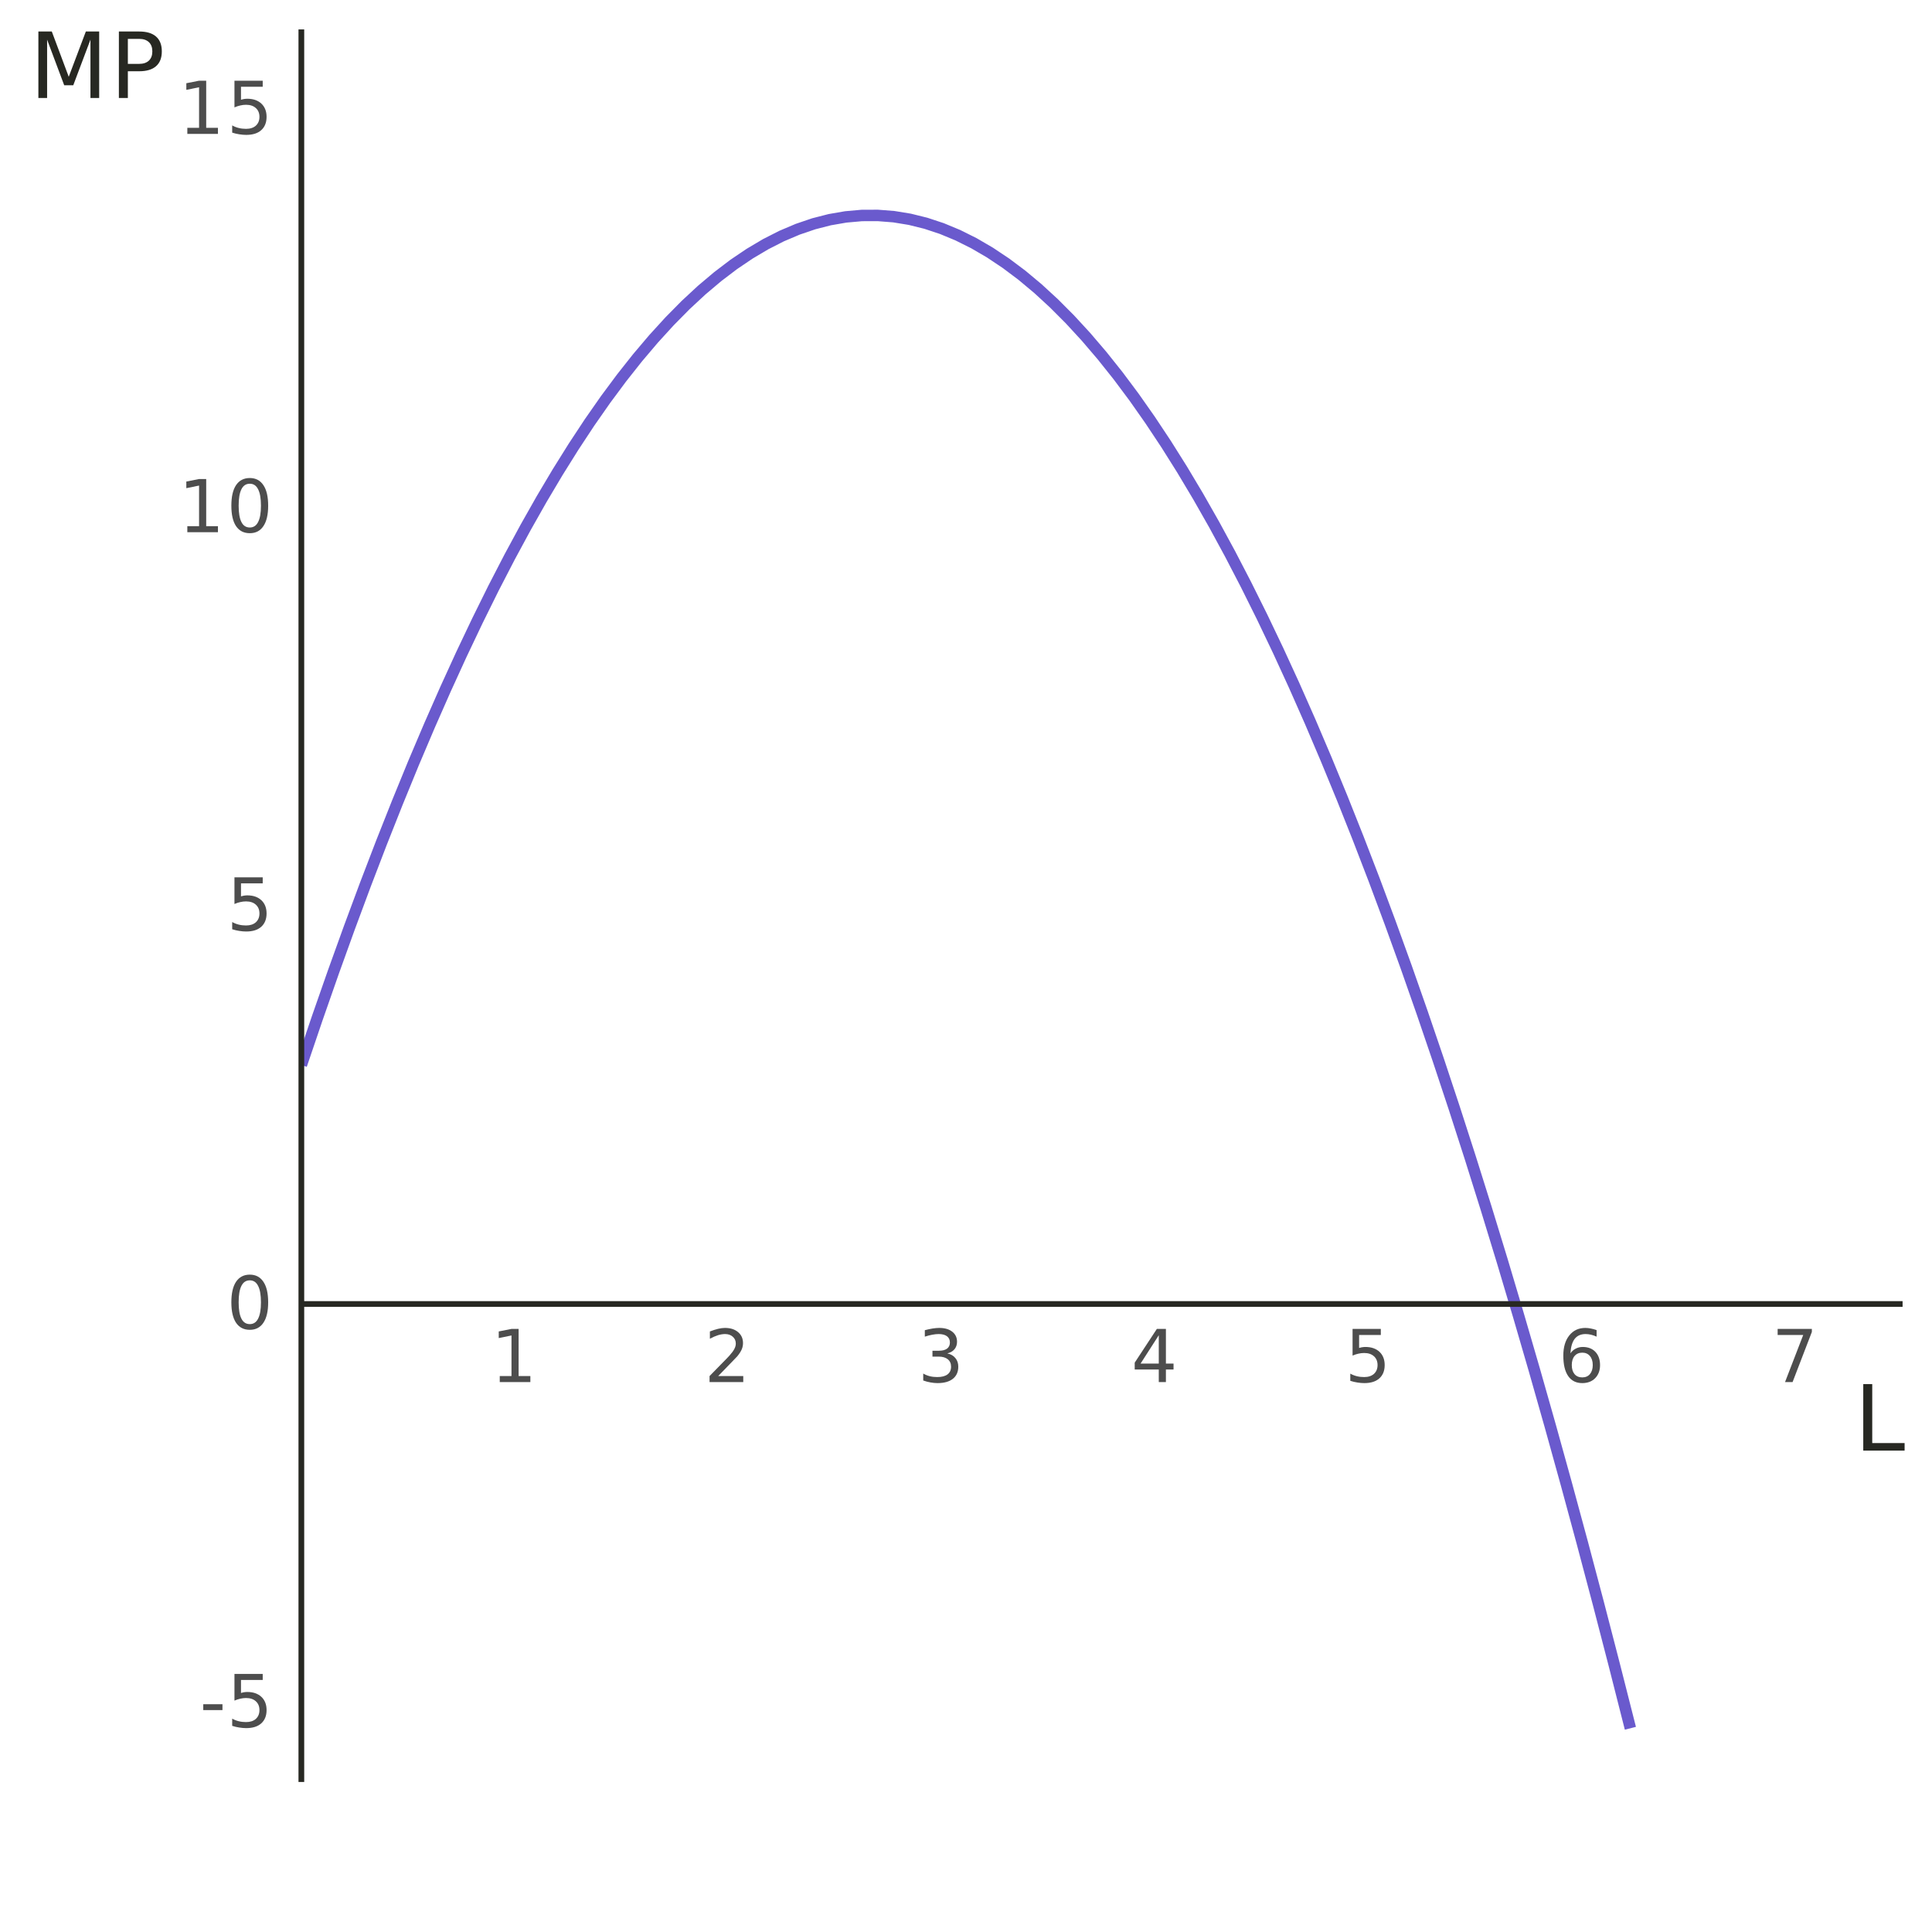
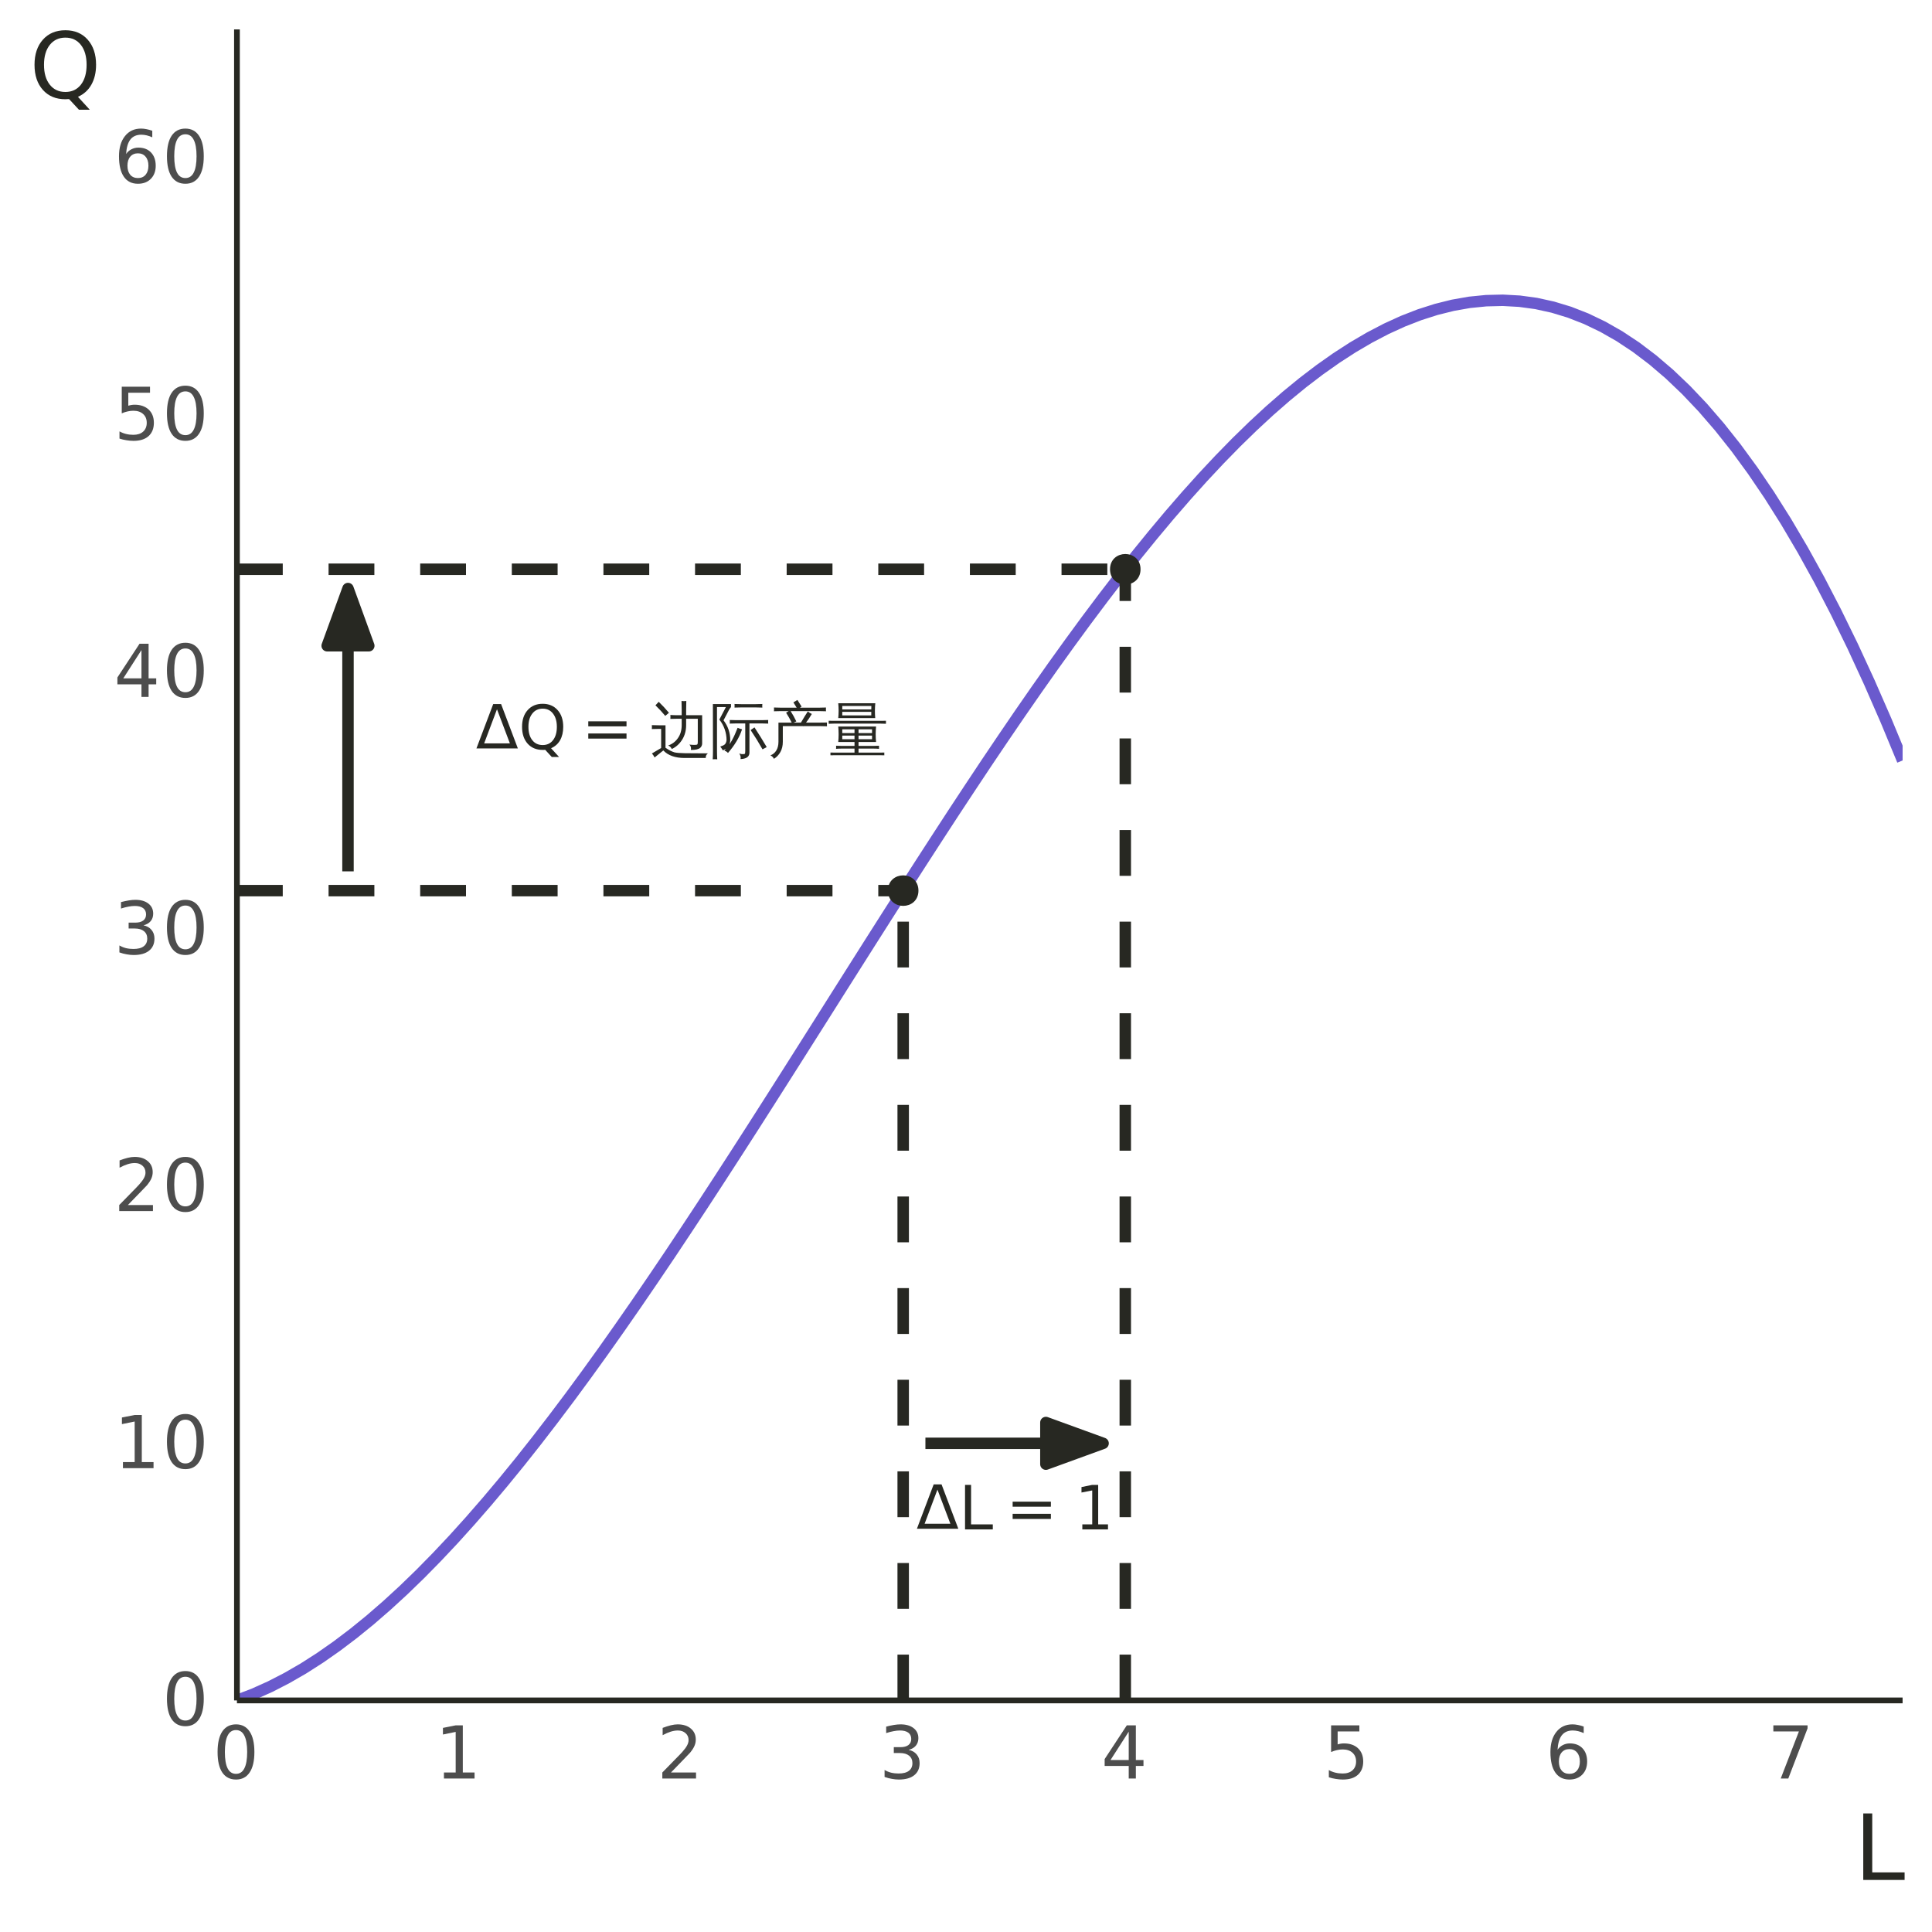
<svg xmlns="http://www.w3.org/2000/svg" xmlns:xlink="http://www.w3.org/1999/xlink" width="360" height="360" viewBox="0 0 360 360">
  <defs>
    <g>
      <g id="glyph-0-0">
+         <path d="M 1.422 0 L 1.422 -8.531 L 9.953 -8.531 L 9.953 0 Z M 2.141 -0.719 L 9.25 -0.719 L 9.25 -7.828 L 2.141 -7.828 Z M 2.141 -0.719 " />
+       </g>
+       <g id="glyph-0-1">
+         <path d="M 7.859 0 L 0.141 0 L 3.266 -8.266 L 4.734 -8.266 Z M 6.375 -0.938 L 3.969 -7.297 L 1.578 -0.938 Z M 6.375 -0.938 " />
+       </g>
+       <g id="glyph-1-0">
+         <path d="M 0.562 2.016 L 0.562 -8.016 L 6.25 -8.016 L 6.25 2.016 Z M 1.203 1.375 L 5.625 1.375 L 5.625 -7.375 L 1.203 -7.375 Z M 1.203 1.375 " />
+       </g>
+       <g id="glyph-1-1">
+         <path d="M 4.484 -7.531 C 3.672 -7.531 3.023 -7.223 2.547 -6.609 C 2.066 -6.004 1.828 -5.18 1.828 -4.141 C 1.828 -3.098 2.066 -2.27 2.547 -1.656 C 3.023 -1.051 3.672 -0.75 4.484 -0.75 C 5.297 -0.75 5.938 -1.051 6.406 -1.656 C 6.883 -2.27 7.125 -3.098 7.125 -4.141 C 7.125 -5.18 6.883 -6.004 6.406 -6.609 C 5.938 -7.223 5.297 -7.531 4.484 -7.531 Z M 6.047 -0.156 L 7.531 1.469 L 6.172 1.469 L 4.953 0.141 C 4.828 0.148 4.734 0.156 4.672 0.156 C 4.609 0.156 4.547 0.156 4.484 0.156 C 3.316 0.156 2.383 -0.227 1.688 -1 C 0.988 -1.781 0.641 -2.828 0.641 -4.141 C 0.641 -5.453 0.988 -6.492 1.688 -7.266 C 2.383 -8.047 3.316 -8.438 4.484 -8.438 C 5.641 -8.438 6.566 -8.047 7.266 -7.266 C 7.961 -6.492 8.312 -5.453 8.312 -4.141 C 8.312 -3.172 8.117 -2.344 7.734 -1.656 C 7.348 -0.977 6.785 -0.477 6.047 -0.156 Z M 6.047 -0.156 " />
+       </g>
+       <g id="glyph-1-2">
+         <path d="M 1.203 -5.172 L 8.328 -5.172 L 8.328 -4.234 L 1.203 -4.234 Z M 1.203 -2.906 L 8.328 -2.906 L 8.328 -1.953 L 1.203 -1.953 Z M 1.203 -2.906 " />
+       </g>
+       <g id="glyph-1-3">
+         <path d="M 1.109 -8.297 L 2.234 -8.297 L 2.234 -0.938 L 6.281 -0.938 L 6.281 0 L 1.109 0 Z M 1.109 -8.297 " />
+       </g>
+       <g id="glyph-1-4">
+         <path d="M 1.406 -0.938 L 3.25 -0.938 L 3.25 -7.266 L 1.25 -6.875 L 1.25 -7.891 L 3.234 -8.297 L 4.359 -8.297 L 4.359 -0.938 L 6.188 -0.938 L 6.188 0 L 1.406 0 Z M 1.406 -0.938 " />
+       </g>
+       <g id="glyph-2-0">
+         <path d="M 0.375 0 L 0.375 -7.578 L 3.406 -7.578 L 3.406 0 Z M 0.75 -0.375 L 3.016 -0.375 L 3.016 -7.203 L 0.75 -7.203 Z M 0.75 -0.375 " />
+       </g>
+       <g id="glyph-2-1">
+         <path d="M 6.422 1.266 C 4.641 1.273 3.301 0.805 2.406 -0.141 L 0.781 1.172 C 0.645 0.898 0.477 0.648 0.281 0.422 L 2 -0.594 L 2 -4.156 L 1.625 -4.156 C 1.164 -4.156 0.711 -4.145 0.266 -4.125 C 0.285 -4.363 0.285 -4.609 0.266 -4.859 C 0.711 -4.836 1.164 -4.828 1.625 -4.828 L 2.812 -4.828 L 2.812 -0.641 C 3.406 -0.223 3.961 0.062 4.484 0.219 C 4.891 0.312 5.535 0.363 6.422 0.375 L 10.719 0.406 C 10.426 0.613 10.289 0.898 10.312 1.266 Z M 2.766 -6.578 C 2.191 -7.273 1.582 -7.93 0.938 -8.547 L 1.547 -9.203 C 2.223 -8.555 2.859 -7.875 3.453 -7.156 Z M 5.828 -4.859 L 5.828 -6.047 L 5.078 -6.047 C 4.629 -6.047 4.176 -6.035 3.719 -6.016 C 3.738 -6.254 3.738 -6.5 3.719 -6.75 C 4.176 -6.719 4.629 -6.703 5.078 -6.703 L 5.828 -6.703 L 5.828 -7.703 C 5.828 -8.242 5.816 -8.797 5.797 -9.359 C 6.098 -9.316 6.395 -9.316 6.688 -9.359 C 6.664 -8.797 6.656 -8.242 6.656 -7.703 L 6.656 -6.703 L 9.641 -6.703 L 9.641 -1.438 C 9.641 -1.125 9.523 -0.859 9.297 -0.641 C 8.984 -0.359 8.395 -0.223 7.531 -0.234 C 7.625 -0.609 7.535 -0.941 7.266 -1.234 C 7.504 -1.203 7.789 -1.18 8.125 -1.172 C 8.457 -1.172 8.656 -1.195 8.719 -1.25 C 8.789 -1.301 8.828 -1.445 8.828 -1.688 L 8.828 -6.047 L 6.656 -6.047 L 6.656 -4.859 C 6.656 -3.828 6.406 -2.914 5.906 -2.125 C 5.406 -1.344 4.766 -0.77 3.984 -0.406 C 3.848 -0.719 3.617 -0.938 3.297 -1.062 C 4.055 -1.312 4.664 -1.77 5.125 -2.438 C 5.594 -3.102 5.828 -3.91 5.828 -4.859 Z M 5.828 -4.859 " />
+       </g>
+       <g id="glyph-2-2">
+         <path d="M 10.672 -0.766 L 9.891 -0.344 L 8.812 -2.172 L 7.672 -3.938 L 8.391 -4.438 L 9.547 -2.625 Z M 5.25 -4.359 C 5.52 -4.234 5.797 -4.141 6.078 -4.078 C 5.586 -2.586 4.711 -1.117 3.453 0.328 C 3.273 0.117 3.051 -0.02 2.781 -0.094 C 3.375 -0.738 3.848 -1.391 4.203 -2.047 C 4.566 -2.711 4.914 -3.484 5.25 -4.359 Z M 6.672 -0.047 L 6.672 -5.172 L 5.016 -5.172 C 4.609 -5.172 4.195 -5.16 3.781 -5.141 C 3.801 -5.359 3.801 -5.582 3.781 -5.812 C 4.195 -5.789 4.609 -5.781 5.016 -5.781 L 9.719 -5.781 C 10.133 -5.781 10.547 -5.789 10.953 -5.812 C 10.93 -5.582 10.93 -5.359 10.953 -5.141 C 10.535 -5.16 10.125 -5.172 9.719 -5.172 L 7.453 -5.172 L 7.453 0.25 C 7.453 0.938 7.016 1.332 6.141 1.438 L 5.797 1.469 C 5.867 1.094 5.785 0.75 5.547 0.438 C 5.703 0.477 5.863 0.516 6.031 0.547 C 6.352 0.555 6.539 0.535 6.594 0.484 C 6.645 0.43 6.672 0.254 6.672 -0.047 Z M 9.859 -8.797 C 9.828 -8.566 9.828 -8.344 9.859 -8.125 C 9.441 -8.145 9.023 -8.156 8.609 -8.156 L 5.906 -8.156 C 5.488 -8.156 5.078 -8.145 4.672 -8.125 C 4.691 -8.344 4.691 -8.566 4.672 -8.797 C 5.078 -8.773 5.488 -8.766 5.906 -8.766 L 8.609 -8.766 C 9.023 -8.766 9.441 -8.773 9.859 -8.797 Z M 1.453 1.516 C 1.172 1.484 0.891 1.484 0.609 1.516 C 0.641 1.004 0.656 0.488 0.656 -0.031 L 0.641 -8.781 L 4.016 -8.781 L 4.016 -8.219 C 3.891 -8.082 3.781 -7.938 3.688 -7.781 L 2.625 -5.75 C 3.457 -4.664 3.875 -3.438 3.875 -2.062 C 3.832 -1.164 3.469 -0.57 2.781 -0.281 L 2.5 -0.156 C 2.352 -0.406 2.191 -0.641 2.016 -0.859 C 2.203 -0.922 2.391 -0.992 2.578 -1.078 C 2.941 -1.242 3.145 -1.57 3.188 -2.062 C 3.188 -2.75 3.07 -3.422 2.844 -4.078 C 2.613 -4.742 2.281 -5.348 1.844 -5.891 L 3.062 -8.219 L 1.406 -8.219 L 1.406 -0.031 C 1.406 0.488 1.422 1.004 1.453 1.516 Z M 1.453 1.516 " />
+       </g>
+       <g id="glyph-2-3">
+         <path d="M 1.859 -1.75 L 1.859 -5.328 L 4.328 -5.328 C 4.016 -5.961 3.664 -6.578 3.281 -7.172 L 3.766 -7.469 L 2.312 -7.469 C 1.883 -7.469 1.453 -7.457 1.016 -7.438 C 1.047 -7.676 1.047 -7.91 1.016 -8.141 C 1.453 -8.117 1.883 -8.109 2.312 -8.109 L 5.25 -8.109 L 4.641 -9.094 L 5.391 -9.547 L 6.172 -8.312 L 5.859 -8.109 L 9.438 -8.109 C 9.863 -8.109 10.289 -8.117 10.719 -8.141 C 10.695 -7.91 10.695 -7.676 10.719 -7.438 C 10.289 -7.457 9.863 -7.469 9.438 -7.469 L 4.125 -7.469 C 4.52 -6.852 4.875 -6.211 5.188 -5.547 L 4.672 -5.328 L 6.047 -5.328 L 6.797 -6.578 L 7.328 -7.406 C 7.555 -7.219 7.805 -7.062 8.078 -6.938 C 7.91 -6.656 7.734 -6.375 7.547 -6.094 L 7 -5.328 L 9.609 -5.328 C 10.047 -5.328 10.477 -5.332 10.906 -5.344 C 10.883 -5.113 10.883 -4.879 10.906 -4.641 C 10.477 -4.66 10.047 -4.672 9.609 -4.672 L 6.594 -4.672 L 6.547 -4.625 C 6.535 -4.645 6.52 -4.66 6.5 -4.672 L 2.672 -4.672 L 2.672 -1.75 C 2.672 -1.02 2.52 -0.383 2.219 0.156 C 1.914 0.695 1.516 1.117 1.016 1.422 C 0.879 1.129 0.66 0.914 0.359 0.781 C 0.828 0.602 1.191 0.301 1.453 -0.125 C 1.723 -0.562 1.859 -1.102 1.859 -1.75 Z M 1.859 -1.75 " />
+       </g>
+       <g id="glyph-2-4">
+         <path d="M 10.594 0.25 C 10.57 0.414 10.57 0.586 10.594 0.766 C 10.281 0.754 9.961 0.75 9.641 0.75 L 1.484 0.75 C 1.172 0.75 0.859 0.754 0.547 0.766 C 0.555 0.586 0.555 0.414 0.547 0.25 C 0.859 0.258 1.172 0.266 1.484 0.266 L 5.031 0.266 L 5.031 -0.484 L 2.625 -0.484 C 2.281 -0.484 1.938 -0.469 1.594 -0.438 C 1.613 -0.633 1.613 -0.828 1.594 -1.016 C 1.938 -0.992 2.281 -0.984 2.625 -0.984 L 5.031 -0.984 L 5.031 -1.719 L 2 -1.719 C 2.094 -2.676 2.094 -3.633 2 -4.594 L 9.047 -4.594 C 8.953 -3.633 8.953 -2.676 9.047 -1.719 L 5.781 -1.719 L 5.781 -0.984 L 8.562 -0.984 C 8.914 -0.984 9.258 -0.992 9.594 -1.016 C 9.582 -0.828 9.582 -0.633 9.594 -0.438 C 9.258 -0.469 8.914 -0.484 8.562 -0.484 L 5.781 -0.484 L 5.781 0.266 L 9.641 0.266 C 9.961 0.266 10.281 0.258 10.594 0.25 Z M 10.891 -5.672 C 10.879 -5.492 10.879 -5.305 10.891 -5.109 C 10.555 -5.129 10.211 -5.141 9.859 -5.141 L 1.25 -5.141 C 0.895 -5.141 0.551 -5.129 0.219 -5.109 C 0.227 -5.305 0.227 -5.492 0.219 -5.672 C 0.562 -5.66 0.906 -5.656 1.25 -5.656 L 9.859 -5.656 C 10.203 -5.656 10.547 -5.66 10.891 -5.672 Z M 2 -6.172 C 2.094 -7.086 2.094 -8.008 2 -8.938 L 8.906 -8.938 C 8.812 -8.008 8.805 -7.086 8.891 -6.172 Z M 5.781 -3.375 L 8.297 -3.375 L 8.297 -4.078 L 5.781 -4.078 Z M 5.031 -3.375 L 5.031 -4.078 L 2.75 -4.078 L 2.75 -3.375 Z M 5.781 -2.906 L 5.781 -2.234 L 8.297 -2.234 L 8.297 -2.906 Z M 5.031 -2.906 L 2.75 -2.906 L 2.75 -2.234 L 5.031 -2.234 Z M 2.75 -8.422 L 2.75 -7.781 L 8.156 -7.781 L 8.172 -8.422 Z M 2.75 -7.328 L 2.75 -6.672 L 8.156 -6.672 L 8.156 -7.328 Z M 2.75 -7.328 " />
+       </g>
+       <g id="glyph-3-0">
        <path d="M 0.672 2.406 L 0.672 -9.578 L 7.469 -9.578 L 7.469 2.406 Z M 1.438 1.641 L 6.719 1.641 L 6.719 -8.828 L 1.438 -8.828 Z M 1.438 1.641 " />
      </g>
-       <g id="glyph-0-1">
+       <g id="glyph-3-1">
+         <path d="M 4.328 -9.031 C 3.629 -9.031 3.109 -8.688 2.766 -8 C 2.422 -7.32 2.25 -6.301 2.25 -4.938 C 2.25 -3.582 2.422 -2.566 2.766 -1.891 C 3.109 -1.211 3.629 -0.875 4.328 -0.875 C 5.016 -0.875 5.531 -1.211 5.875 -1.891 C 6.227 -2.566 6.406 -3.582 6.406 -4.938 C 6.406 -6.301 6.227 -7.32 5.875 -8 C 5.531 -8.688 5.016 -9.031 4.328 -9.031 Z M 4.328 -10.094 C 5.43 -10.094 6.273 -9.648 6.859 -8.766 C 7.453 -7.891 7.75 -6.613 7.75 -4.938 C 7.75 -3.27 7.453 -2 6.859 -1.125 C 6.273 -0.25 5.43 0.188 4.328 0.188 C 3.211 0.188 2.359 -0.25 1.766 -1.125 C 1.18 -2 0.891 -3.27 0.891 -4.938 C 0.891 -6.613 1.18 -7.891 1.766 -8.766 C 2.359 -9.648 3.211 -10.094 4.328 -10.094 Z M 4.328 -10.094 " />
+       </g>
+       <g id="glyph-3-2">
        <path d="M 1.688 -1.125 L 3.875 -1.125 L 3.875 -8.688 L 1.5 -8.203 L 1.5 -9.438 L 3.859 -9.906 L 5.203 -9.906 L 5.203 -1.125 L 7.391 -1.125 L 7.391 0 L 1.688 0 Z M 1.688 -1.125 " />
      </g>
-       <g id="glyph-0-2">
+       <g id="glyph-3-3">
        <path d="M 2.609 -1.125 L 7.281 -1.125 L 7.281 0 L 1 0 L 1 -1.125 C 1.508 -1.656 2.203 -2.363 3.078 -3.25 C 3.953 -4.133 4.504 -4.707 4.734 -4.969 C 5.16 -5.445 5.457 -5.852 5.625 -6.188 C 5.801 -6.52 5.891 -6.848 5.891 -7.172 C 5.891 -7.703 5.703 -8.129 5.328 -8.453 C 4.961 -8.785 4.484 -8.953 3.891 -8.953 C 3.473 -8.953 3.031 -8.879 2.562 -8.734 C 2.094 -8.586 1.594 -8.367 1.062 -8.078 L 1.062 -9.438 C 1.602 -9.645 2.109 -9.805 2.578 -9.922 C 3.047 -10.035 3.473 -10.094 3.859 -10.094 C 4.891 -10.094 5.707 -9.832 6.312 -9.312 C 6.926 -8.801 7.234 -8.117 7.234 -7.266 C 7.234 -6.859 7.156 -6.473 7 -6.109 C 6.852 -5.742 6.578 -5.312 6.172 -4.812 C 6.055 -4.688 5.703 -4.316 5.109 -3.703 C 4.523 -3.086 3.691 -2.227 2.609 -1.125 Z M 2.609 -1.125 " />
      </g>
-       <g id="glyph-0-3">
+       <g id="glyph-3-4">
        <path d="M 5.516 -5.344 C 6.16 -5.207 6.66 -4.922 7.016 -4.484 C 7.379 -4.055 7.562 -3.52 7.562 -2.875 C 7.562 -1.895 7.223 -1.141 6.547 -0.609 C 5.879 -0.078 4.926 0.188 3.688 0.188 C 3.27 0.188 2.836 0.145 2.391 0.062 C 1.953 -0.008 1.5 -0.129 1.031 -0.297 L 1.031 -1.594 C 1.406 -1.375 1.812 -1.207 2.25 -1.094 C 2.695 -0.988 3.16 -0.938 3.641 -0.938 C 4.484 -0.938 5.125 -1.102 5.562 -1.438 C 6 -1.77 6.219 -2.25 6.219 -2.875 C 6.219 -3.457 6.016 -3.914 5.609 -4.25 C 5.203 -4.582 4.633 -4.75 3.906 -4.75 L 2.75 -4.75 L 2.75 -5.844 L 3.953 -5.844 C 4.609 -5.844 5.113 -5.973 5.469 -6.234 C 5.82 -6.504 6 -6.883 6 -7.375 C 6 -7.883 5.816 -8.273 5.453 -8.547 C 5.086 -8.816 4.57 -8.953 3.906 -8.953 C 3.539 -8.953 3.145 -8.91 2.719 -8.828 C 2.301 -8.754 1.836 -8.633 1.328 -8.469 L 1.328 -9.672 C 1.836 -9.805 2.316 -9.91 2.766 -9.984 C 3.211 -10.055 3.629 -10.094 4.016 -10.094 C 5.035 -10.094 5.844 -9.859 6.438 -9.391 C 7.031 -8.93 7.328 -8.305 7.328 -7.516 C 7.328 -6.973 7.172 -6.508 6.859 -6.125 C 6.547 -5.75 6.098 -5.488 5.516 -5.344 Z M 5.516 -5.344 " />
      </g>
-       <g id="glyph-0-4">
+       <g id="glyph-3-5">
        <path d="M 5.141 -8.734 L 1.75 -3.453 L 5.141 -3.453 Z M 4.781 -9.906 L 6.469 -9.906 L 6.469 -3.453 L 7.891 -3.453 L 7.891 -2.344 L 6.469 -2.344 L 6.469 0 L 5.141 0 L 5.141 -2.344 L 0.656 -2.344 L 0.656 -3.625 Z M 4.781 -9.906 " />
      </g>
-       <g id="glyph-0-5">
+       <g id="glyph-3-6">
        <path d="M 1.469 -9.906 L 6.734 -9.906 L 6.734 -8.781 L 2.688 -8.781 L 2.688 -6.359 C 2.883 -6.422 3.082 -6.469 3.281 -6.5 C 3.477 -6.531 3.672 -6.547 3.859 -6.547 C 4.961 -6.547 5.836 -6.242 6.484 -5.641 C 7.129 -5.035 7.453 -4.211 7.453 -3.172 C 7.453 -2.109 7.117 -1.281 6.453 -0.688 C 5.797 -0.102 4.863 0.188 3.656 0.188 C 3.238 0.188 2.812 0.148 2.375 0.078 C 1.945 0.016 1.504 -0.086 1.047 -0.234 L 1.047 -1.578 C 1.441 -1.359 1.852 -1.195 2.281 -1.094 C 2.707 -0.988 3.156 -0.938 3.625 -0.938 C 4.395 -0.938 5.004 -1.133 5.453 -1.531 C 5.898 -1.938 6.125 -2.484 6.125 -3.172 C 6.125 -3.867 5.898 -4.414 5.453 -4.812 C 5.004 -5.219 4.395 -5.422 3.625 -5.422 C 3.27 -5.422 2.914 -5.379 2.562 -5.297 C 2.207 -5.223 1.844 -5.102 1.469 -4.938 Z M 1.469 -9.906 " />
      </g>
-       <g id="glyph-0-6">
+       <g id="glyph-3-7">
        <path d="M 4.484 -5.484 C 3.879 -5.484 3.398 -5.273 3.047 -4.859 C 2.703 -4.453 2.531 -3.891 2.531 -3.172 C 2.531 -2.461 2.703 -1.898 3.047 -1.484 C 3.398 -1.078 3.879 -0.875 4.484 -0.875 C 5.086 -0.875 5.562 -1.078 5.906 -1.484 C 6.258 -1.898 6.438 -2.461 6.438 -3.172 C 6.438 -3.891 6.258 -4.453 5.906 -4.859 C 5.562 -5.273 5.086 -5.484 4.484 -5.484 Z M 7.156 -9.688 L 7.156 -8.469 C 6.812 -8.625 6.469 -8.742 6.125 -8.828 C 5.781 -8.91 5.441 -8.953 5.109 -8.953 C 4.223 -8.953 3.547 -8.656 3.078 -8.062 C 2.617 -7.469 2.352 -6.566 2.281 -5.359 C 2.539 -5.742 2.867 -6.035 3.266 -6.234 C 3.66 -6.441 4.094 -6.547 4.562 -6.547 C 5.562 -6.547 6.348 -6.242 6.922 -5.641 C 7.504 -5.035 7.797 -4.211 7.797 -3.172 C 7.797 -2.16 7.492 -1.348 6.891 -0.734 C 6.285 -0.117 5.484 0.188 4.484 0.188 C 3.336 0.188 2.461 -0.25 1.859 -1.125 C 1.254 -2 0.953 -3.27 0.953 -4.938 C 0.953 -6.508 1.32 -7.758 2.062 -8.688 C 2.801 -9.625 3.801 -10.094 5.062 -10.094 C 5.395 -10.094 5.734 -10.055 6.078 -9.984 C 6.422 -9.922 6.781 -9.82 7.156 -9.688 Z M 7.156 -9.688 " />
      </g>
-       <g id="glyph-0-7">
+       <g id="glyph-3-8">
        <path d="M 1.109 -9.906 L 7.484 -9.906 L 7.484 -9.344 L 3.891 0 L 2.484 0 L 5.875 -8.781 L 1.109 -8.781 Z M 1.109 -9.906 " />
      </g>
-       <g id="glyph-0-8">
-         <path d="M 0.656 -4.266 L 4.234 -4.266 L 4.234 -3.172 L 0.656 -3.172 Z M 0.656 -4.266 " />
-       </g>
-       <g id="glyph-0-9">
-         <path d="M 4.328 -9.031 C 3.629 -9.031 3.109 -8.688 2.766 -8 C 2.422 -7.32 2.25 -6.301 2.25 -4.938 C 2.25 -3.582 2.422 -2.566 2.766 -1.891 C 3.109 -1.211 3.629 -0.875 4.328 -0.875 C 5.016 -0.875 5.531 -1.211 5.875 -1.891 C 6.227 -2.566 6.406 -3.582 6.406 -4.938 C 6.406 -6.301 6.227 -7.32 5.875 -8 C 5.531 -8.688 5.016 -9.031 4.328 -9.031 Z M 4.328 -10.094 C 5.43 -10.094 6.273 -9.648 6.859 -8.766 C 7.453 -7.891 7.75 -6.613 7.75 -4.938 C 7.75 -3.27 7.453 -2 6.859 -1.125 C 6.273 -0.25 5.43 0.188 4.328 0.188 C 3.211 0.188 2.359 -0.25 1.766 -1.125 C 1.18 -2 0.891 -3.27 0.891 -4.938 C 0.891 -6.613 1.18 -7.891 1.766 -8.766 C 2.359 -9.648 3.211 -10.094 4.328 -10.094 Z M 4.328 -10.094 " />
-       </g>
-       <g id="glyph-1-0">
+       <g id="glyph-4-0">
        <path d="M 0.844 3 L 0.844 -11.984 L 9.344 -11.984 L 9.344 3 Z M 1.797 2.062 L 8.406 2.062 L 8.406 -11.031 L 1.797 -11.031 Z M 1.797 2.062 " />
      </g>
-       <g id="glyph-1-1">
+       <g id="glyph-4-1">
        <path d="M 1.672 -12.391 L 3.344 -12.391 L 3.344 -1.406 L 9.375 -1.406 L 9.375 0 L 1.672 0 Z M 1.672 -12.391 " />
      </g>
-       <g id="glyph-1-2">
-         <path d="M 1.672 -12.391 L 4.172 -12.391 L 7.328 -3.953 L 10.516 -12.391 L 13 -12.391 L 13 0 L 11.375 0 L 11.375 -10.875 L 8.172 -2.375 L 6.484 -2.375 L 3.297 -10.875 L 3.297 0 L 1.672 0 Z M 1.672 -12.391 " />
-       </g>
-       <g id="glyph-1-3">
-         <path d="M 3.344 -11.016 L 3.344 -6.359 L 5.453 -6.359 C 6.234 -6.359 6.836 -6.562 7.266 -6.969 C 7.691 -7.375 7.906 -7.945 7.906 -8.688 C 7.906 -9.426 7.691 -10 7.266 -10.406 C 6.836 -10.812 6.234 -11.016 5.453 -11.016 Z M 1.672 -12.391 L 5.453 -12.391 C 6.836 -12.391 7.883 -12.078 8.594 -11.453 C 9.312 -10.828 9.672 -9.906 9.672 -8.688 C 9.672 -7.469 9.312 -6.547 8.594 -5.922 C 7.883 -5.297 6.836 -4.984 5.453 -4.984 L 3.344 -4.984 L 3.344 0 L 1.672 0 Z M 1.672 -12.391 " />
+       <g id="glyph-4-2">
+         <path d="M 6.703 -11.25 C 5.484 -11.25 4.516 -10.797 3.797 -9.891 C 3.078 -8.984 2.719 -7.75 2.719 -6.188 C 2.719 -4.625 3.078 -3.391 3.797 -2.484 C 4.516 -1.578 5.484 -1.125 6.703 -1.125 C 7.922 -1.125 8.883 -1.578 9.594 -2.484 C 10.301 -3.391 10.656 -4.625 10.656 -6.188 C 10.656 -7.75 10.301 -8.984 9.594 -9.891 C 8.883 -10.797 7.922 -11.25 6.703 -11.25 Z M 9.047 -0.219 L 11.25 2.188 L 9.234 2.188 L 7.391 0.203 C 7.211 0.211 7.07 0.219 6.969 0.219 C 6.875 0.227 6.785 0.234 6.703 0.234 C 4.953 0.234 3.555 -0.344 2.516 -1.5 C 1.473 -2.664 0.953 -4.227 0.953 -6.188 C 0.953 -8.145 1.473 -9.707 2.516 -10.875 C 3.555 -12.039 4.953 -12.625 6.703 -12.625 C 8.441 -12.625 9.828 -12.039 10.859 -10.875 C 11.898 -9.707 12.422 -8.145 12.422 -6.188 C 12.422 -4.75 12.129 -3.516 11.547 -2.484 C 10.973 -1.461 10.141 -0.707 9.047 -0.219 Z M 9.047 -0.219 " />
      </g>
    </g>
    <clipPath id="clip-0">
-       <path clip-rule="nonzero" d="M 56.152 39 L 305 39 L 305 324 L 56.152 324 Z M 56.152 39 " />
+       <path clip-rule="nonzero" d="M 44.152 54 L 354.523 54 L 354.523 316.852 L 44.152 316.852 Z M 44.152 54 " />
    </clipPath>
    <clipPath id="clip-1">
-       <path clip-rule="nonzero" d="M 56.152 242 L 354.523 242 L 354.523 244 L 56.152 244 Z M 56.152 242 " />
+       <path clip-rule="nonzero" d="M 167 164 L 170 164 L 170 316.852 L 167 316.852 Z M 167 164 " />
+     </clipPath>
+     <clipPath id="clip-2">
+       <path clip-rule="nonzero" d="M 208 105 L 211 105 L 211 316.852 L 208 316.852 Z M 208 105 " />
+     </clipPath>
+     <clipPath id="clip-3">
+       <path clip-rule="nonzero" d="M 44.152 164 L 170 164 L 170 168 L 44.152 168 Z M 44.152 164 " />
+     </clipPath>
+     <clipPath id="clip-4">
+       <path clip-rule="nonzero" d="M 44.152 105 L 211 105 L 211 108 L 44.152 108 Z M 44.152 105 " />
    </clipPath>
  </defs>
  <rect x="-36" y="-36" width="432" height="432" fill="rgb(100%, 100%, 100%)" fill-opacity="1" />
  <g clip-path="url(#clip-0)">
-     <path fill="none" stroke-width="2.134" stroke-linecap="butt" stroke-linejoin="round" stroke="rgb(41.569%, 35.294%, 80.392%)" stroke-opacity="1" stroke-miterlimit="10" d="M 56.152 198.449 L 59.133 189.668 L 62.117 181.137 L 65.102 172.855 L 68.086 164.828 L 71.07 157.047 L 74.055 149.52 L 77.035 142.242 L 80.02 135.215 L 83.004 128.438 L 85.988 121.91 L 88.973 115.633 L 91.953 109.609 L 94.938 103.832 L 97.922 98.309 L 100.906 93.035 L 103.891 88.012 L 106.875 83.238 L 109.855 78.715 L 112.84 74.441 L 115.824 70.422 L 118.809 66.648 L 121.793 63.129 L 124.777 59.859 L 127.758 56.84 L 130.742 54.07 L 133.727 51.551 L 136.711 49.281 L 139.695 47.266 L 142.68 45.496 L 145.66 43.98 L 148.645 42.715 L 151.629 41.699 L 154.613 40.934 L 157.598 40.418 L 160.582 40.152 L 163.562 40.141 L 166.547 40.375 L 169.531 40.863 L 172.516 41.602 L 175.5 42.59 L 178.48 43.828 L 181.465 45.316 L 184.449 47.055 L 187.434 49.047 L 190.418 51.285 L 193.402 53.777 L 196.383 56.52 L 199.367 59.512 L 202.352 62.754 L 205.336 66.246 L 208.32 69.988 L 211.305 73.984 L 214.285 78.227 L 217.27 82.723 L 220.254 87.469 L 223.238 92.465 L 226.223 97.711 L 229.207 103.207 L 232.188 108.953 L 235.172 114.953 L 238.156 121.199 L 241.141 127.699 L 244.125 134.449 L 247.105 141.449 L 250.09 148.699 L 253.074 156.199 L 256.059 163.949 L 259.043 171.953 L 262.027 180.203 L 265.008 188.707 L 267.992 197.461 L 270.977 206.465 L 273.961 215.719 L 276.945 225.223 L 279.93 234.977 L 282.91 244.984 L 285.895 255.238 L 288.879 265.746 L 291.863 276.504 L 294.848 287.512 L 297.832 298.77 L 300.812 310.277 L 303.797 322.035 " />
-   </g>
-   <g fill="rgb(30.196%, 30.196%, 30.196%)" fill-opacity="1">
-     <use xlink:href="#glyph-0-1" x="91.434" y="257.533" />
-   </g>
-   <g fill="rgb(30.196%, 30.196%, 30.196%)" fill-opacity="1">
-     <use xlink:href="#glyph-0-2" x="131.215" y="257.533" />
-   </g>
-   <g fill="rgb(30.196%, 30.196%, 30.196%)" fill-opacity="1">
-     <use xlink:href="#glyph-0-3" x="171" y="257.533" />
-   </g>
-   <g fill="rgb(30.196%, 30.196%, 30.196%)" fill-opacity="1">
-     <use xlink:href="#glyph-0-4" x="210.781" y="257.533" />
-   </g>
-   <g fill="rgb(30.196%, 30.196%, 30.196%)" fill-opacity="1">
-     <use xlink:href="#glyph-0-5" x="250.562" y="257.533" />
-   </g>
-   <g fill="rgb(30.196%, 30.196%, 30.196%)" fill-opacity="1">
-     <use xlink:href="#glyph-0-6" x="290.348" y="257.533" />
-   </g>
-   <g fill="rgb(30.196%, 30.196%, 30.196%)" fill-opacity="1">
-     <use xlink:href="#glyph-0-7" x="330.129" y="257.533" />
-   </g>
+     <path fill="none" stroke-width="2.134" stroke-linecap="butt" stroke-linejoin="round" stroke="rgb(41.569%, 35.294%, 80.392%)" stroke-opacity="1" stroke-miterlimit="10" d="M 44.152 316.848 L 47.254 315.664 L 50.359 314.27 L 53.461 312.672 L 56.566 310.879 L 59.668 308.891 L 62.773 306.719 L 65.875 304.371 L 68.98 301.848 L 72.082 299.156 L 75.188 296.305 L 78.293 293.297 L 81.395 290.141 L 84.5 286.844 L 87.602 283.406 L 90.707 279.84 L 93.809 276.152 L 96.914 272.344 L 100.016 268.422 L 103.121 264.391 L 106.227 260.266 L 109.328 256.043 L 112.434 251.73 L 115.535 247.336 L 118.641 242.867 L 121.742 238.328 L 124.848 233.727 L 127.949 229.062 L 131.055 224.352 L 134.156 219.594 L 137.262 214.793 L 140.367 209.961 L 143.469 205.102 L 146.574 200.219 L 149.676 195.324 L 152.781 190.418 L 155.883 185.508 L 158.988 180.598 L 162.09 175.699 L 165.195 170.816 L 168.297 165.953 L 171.402 161.117 L 174.508 156.316 L 177.609 151.551 L 180.715 146.836 L 183.816 142.168 L 186.922 137.559 L 190.023 133.012 L 193.129 128.531 L 196.23 124.133 L 199.336 119.812 L 202.438 115.578 L 205.543 111.438 L 208.648 107.398 L 211.75 103.465 L 214.855 99.645 L 217.957 95.941 L 221.062 92.359 L 224.164 88.91 L 227.27 85.594 L 230.371 82.422 L 233.477 79.398 L 236.578 76.531 L 239.684 73.82 L 242.789 71.277 L 245.891 68.91 L 248.996 66.719 L 252.098 64.711 L 255.203 62.895 L 258.305 61.273 L 261.41 59.855 L 264.512 58.648 L 267.617 57.656 L 270.719 56.883 L 273.824 56.336 L 276.93 56.027 L 280.031 55.953 L 283.137 56.125 L 286.238 56.547 L 289.344 57.23 L 292.445 58.172 L 295.551 59.387 L 298.652 60.875 L 301.758 62.645 L 304.863 64.703 L 307.965 67.055 L 311.07 69.707 L 314.172 72.664 L 317.277 75.934 L 320.379 79.523 L 323.484 83.434 L 326.586 87.676 L 329.691 92.254 L 332.793 97.172 L 335.898 102.441 L 339.004 108.062 L 342.105 114.047 L 345.211 120.395 L 348.312 127.117 L 351.418 134.219 L 354.52 141.703 " />
+   </g>
+   <path fill-rule="nonzero" fill="rgb(15.294%, 15.686%, 13.333%)" fill-opacity="1" stroke-width="0.709" stroke-linecap="round" stroke-linejoin="round" stroke="rgb(15.294%, 15.686%, 13.333%)" stroke-opacity="1" stroke-miterlimit="10" d="M 170.785 165.953 C 170.785 169.273 165.809 169.273 165.809 165.953 C 165.809 162.637 170.785 162.637 170.785 165.953 " />
+   <path fill-rule="nonzero" fill="rgb(15.294%, 15.686%, 13.333%)" fill-opacity="1" stroke-width="0.709" stroke-linecap="round" stroke-linejoin="round" stroke="rgb(15.294%, 15.686%, 13.333%)" stroke-opacity="1" stroke-miterlimit="10" d="M 212.168 106.074 C 212.168 109.395 207.191 109.395 207.191 106.074 C 207.191 102.758 212.168 102.758 212.168 106.074 " />
  <g clip-path="url(#clip-1)">
-     <path fill="none" stroke-width="1.067" stroke-linecap="butt" stroke-linejoin="round" stroke="rgb(15.294%, 15.686%, 13.333%)" stroke-opacity="1" stroke-miterlimit="10" d="M 56.152 242.98 L 354.52 242.98 " />
-   </g>
-   <path fill="none" stroke-width="1.067" stroke-linecap="butt" stroke-linejoin="round" stroke="rgb(15.294%, 15.686%, 13.333%)" stroke-opacity="1" stroke-miterlimit="10" d="M 56.152 332.043 L 56.152 5.48 " />
-   <g fill="rgb(30.196%, 30.196%, 30.196%)" fill-opacity="1">
-     <use xlink:href="#glyph-0-8" x="37.219" y="321.822" />
-     <use xlink:href="#glyph-0-5" x="42.219" y="321.822" />
-   </g>
-   <g fill="rgb(30.196%, 30.196%, 30.196%)" fill-opacity="1">
-     <use xlink:href="#glyph-0-9" x="42.219" y="247.604" />
-   </g>
-   <g fill="rgb(30.196%, 30.196%, 30.196%)" fill-opacity="1">
-     <use xlink:href="#glyph-0-5" x="42.219" y="173.385" />
-   </g>
-   <g fill="rgb(30.196%, 30.196%, 30.196%)" fill-opacity="1">
-     <use xlink:href="#glyph-0-1" x="33.219" y="99.166" />
-     <use xlink:href="#glyph-0-9" x="42.219" y="99.166" />
-   </g>
-   <g fill="rgb(30.196%, 30.196%, 30.196%)" fill-opacity="1">
-     <use xlink:href="#glyph-0-1" x="33.219" y="24.947" />
-     <use xlink:href="#glyph-0-5" x="42.219" y="24.947" />
-   </g>
-   <g fill="rgb(15.294%, 15.686%, 13.333%)" fill-opacity="1">
-     <use xlink:href="#glyph-1-1" x="345.52" y="270.3" />
-   </g>
-   <g fill="rgb(15.294%, 15.686%, 13.333%)" fill-opacity="1">
-     <use xlink:href="#glyph-1-2" x="5.48" y="18.261" />
-     <use xlink:href="#glyph-1-3" x="20.48" y="18.261" />
+     <path fill="none" stroke-width="2.134" stroke-linecap="butt" stroke-linejoin="round" stroke="rgb(15.294%, 15.686%, 13.333%)" stroke-opacity="1" stroke-dasharray="8.536 8.536" stroke-miterlimit="10" d="M 168.297 316.848 L 168.297 165.953 " />
+   </g>
+   <g clip-path="url(#clip-2)">
+     <path fill="none" stroke-width="2.134" stroke-linecap="butt" stroke-linejoin="round" stroke="rgb(15.294%, 15.686%, 13.333%)" stroke-opacity="1" stroke-dasharray="8.536 8.536" stroke-miterlimit="10" d="M 209.68 316.848 L 209.68 106.074 " />
+   </g>
+   <g clip-path="url(#clip-3)">
+     <path fill="none" stroke-width="2.134" stroke-linecap="butt" stroke-linejoin="round" stroke="rgb(15.294%, 15.686%, 13.333%)" stroke-opacity="1" stroke-dasharray="8.536 8.536" stroke-miterlimit="10" d="M 44.152 165.953 L 168.297 165.953 " />
+   </g>
+   <g clip-path="url(#clip-4)">
+     <path fill="none" stroke-width="2.134" stroke-linecap="butt" stroke-linejoin="round" stroke="rgb(15.294%, 15.686%, 13.333%)" stroke-opacity="1" stroke-dasharray="8.536 8.536" stroke-miterlimit="10" d="M 44.152 106.074 L 209.68 106.074 " />
+   </g>
+   <path fill="none" stroke-width="2.134" stroke-linecap="butt" stroke-linejoin="round" stroke="rgb(15.294%, 15.686%, 13.333%)" stroke-opacity="1" stroke-miterlimit="10" d="M 172.438 268.945 L 205.543 268.945 " />
+   <path fill-rule="nonzero" fill="rgb(15.294%, 15.686%, 13.333%)" fill-opacity="1" stroke-width="2.134" stroke-linecap="butt" stroke-linejoin="round" stroke="rgb(15.294%, 15.686%, 13.333%)" stroke-opacity="1" stroke-miterlimit="10" d="M 194.887 272.824 L 205.543 268.945 L 194.887 265.066 Z M 194.887 272.824 " />
+   <path fill="none" stroke-width="2.134" stroke-linecap="butt" stroke-linejoin="round" stroke="rgb(15.294%, 15.686%, 13.333%)" stroke-opacity="1" stroke-miterlimit="10" d="M 64.844 162.363 L 64.844 109.668 " />
+   <path fill-rule="nonzero" fill="rgb(15.294%, 15.686%, 13.333%)" fill-opacity="1" stroke-width="2.134" stroke-linecap="butt" stroke-linejoin="round" stroke="rgb(15.294%, 15.686%, 13.333%)" stroke-opacity="1" stroke-miterlimit="10" d="M 68.719 120.324 L 64.844 109.668 L 60.965 120.324 Z M 68.719 120.324 " />
+   <g fill="rgb(15.294%, 15.686%, 13.333%)" fill-opacity="1">
+     <use xlink:href="#glyph-0-1" x="88.637" y="139.457" />
+   </g>
+   <g fill="rgb(15.294%, 15.686%, 13.333%)" fill-opacity="1">
+     <use xlink:href="#glyph-1-1" x="96.637" y="139.579" />
+   </g>
+   <g fill="rgb(15.294%, 15.686%, 13.333%)" fill-opacity="1">
+     <use xlink:href="#glyph-1-2" x="108.414" y="139.579" />
+   </g>
+   <g fill="rgb(15.294%, 15.686%, 13.333%)" fill-opacity="1">
+     <use xlink:href="#glyph-2-1" x="121.195" y="139.974" />
+     <use xlink:href="#glyph-2-2" x="132.195" y="139.974" />
+     <use xlink:href="#glyph-2-3" x="143.195" y="139.974" />
+     <use xlink:href="#glyph-2-4" x="154.195" y="139.974" />
+   </g>
+   <g fill="rgb(15.294%, 15.686%, 13.333%)" fill-opacity="1">
+     <use xlink:href="#glyph-0-1" x="170.711" y="284.863" />
+   </g>
+   <g fill="rgb(15.294%, 15.686%, 13.333%)" fill-opacity="1">
+     <use xlink:href="#glyph-1-3" x="178.711" y="284.985" />
+   </g>
+   <g fill="rgb(15.294%, 15.686%, 13.333%)" fill-opacity="1">
+     <use xlink:href="#glyph-1-2" x="187.488" y="284.985" />
+   </g>
+   <g fill="rgb(15.294%, 15.686%, 13.333%)" fill-opacity="1">
+     <use xlink:href="#glyph-1-4" x="200.27" y="284.985" />
+   </g>
+   <path fill="none" stroke-width="1.067" stroke-linecap="butt" stroke-linejoin="round" stroke="rgb(15.294%, 15.686%, 13.333%)" stroke-opacity="1" stroke-miterlimit="10" d="M 44.152 316.848 L 44.152 5.48 " />
+   <g fill="rgb(30.196%, 30.196%, 30.196%)" fill-opacity="1">
+     <use xlink:href="#glyph-3-1" x="30.219" y="321.471" />
+   </g>
+   <g fill="rgb(30.196%, 30.196%, 30.196%)" fill-opacity="1">
+     <use xlink:href="#glyph-3-2" x="21.219" y="273.568" />
+     <use xlink:href="#glyph-3-1" x="30.219" y="273.568" />
+   </g>
+   <g fill="rgb(30.196%, 30.196%, 30.196%)" fill-opacity="1">
+     <use xlink:href="#glyph-3-3" x="21.219" y="225.666" />
+     <use xlink:href="#glyph-3-1" x="30.219" y="225.666" />
+   </g>
+   <g fill="rgb(30.196%, 30.196%, 30.196%)" fill-opacity="1">
+     <use xlink:href="#glyph-3-4" x="21.219" y="177.764" />
+     <use xlink:href="#glyph-3-1" x="30.219" y="177.764" />
+   </g>
+   <g fill="rgb(30.196%, 30.196%, 30.196%)" fill-opacity="1">
+     <use xlink:href="#glyph-3-5" x="21.219" y="129.861" />
+     <use xlink:href="#glyph-3-1" x="30.219" y="129.861" />
+   </g>
+   <g fill="rgb(30.196%, 30.196%, 30.196%)" fill-opacity="1">
+     <use xlink:href="#glyph-3-6" x="21.219" y="81.959" />
+     <use xlink:href="#glyph-3-1" x="30.219" y="81.959" />
+   </g>
+   <g fill="rgb(30.196%, 30.196%, 30.196%)" fill-opacity="1">
+     <use xlink:href="#glyph-3-7" x="21.219" y="34.053" />
+     <use xlink:href="#glyph-3-1" x="30.219" y="34.053" />
+   </g>
+   <path fill="none" stroke-width="1.067" stroke-linecap="butt" stroke-linejoin="round" stroke="rgb(15.294%, 15.686%, 13.333%)" stroke-opacity="1" stroke-miterlimit="10" d="M 44.152 316.848 L 354.52 316.848 " />
+   <g fill="rgb(30.196%, 30.196%, 30.196%)" fill-opacity="1">
+     <use xlink:href="#glyph-3-1" x="39.652" y="331.404" />
+   </g>
+   <g fill="rgb(30.196%, 30.196%, 30.196%)" fill-opacity="1">
+     <use xlink:href="#glyph-3-2" x="81.035" y="331.404" />
+   </g>
+   <g fill="rgb(30.196%, 30.196%, 30.196%)" fill-opacity="1">
+     <use xlink:href="#glyph-3-3" x="122.414" y="331.404" />
+   </g>
+   <g fill="rgb(30.196%, 30.196%, 30.196%)" fill-opacity="1">
+     <use xlink:href="#glyph-3-4" x="163.797" y="331.404" />
+   </g>
+   <g fill="rgb(30.196%, 30.196%, 30.196%)" fill-opacity="1">
+     <use xlink:href="#glyph-3-5" x="205.18" y="331.404" />
+   </g>
+   <g fill="rgb(30.196%, 30.196%, 30.196%)" fill-opacity="1">
+     <use xlink:href="#glyph-3-6" x="246.562" y="331.404" />
+   </g>
+   <g fill="rgb(30.196%, 30.196%, 30.196%)" fill-opacity="1">
+     <use xlink:href="#glyph-3-7" x="287.945" y="331.404" />
+   </g>
+   <g fill="rgb(30.196%, 30.196%, 30.196%)" fill-opacity="1">
+     <use xlink:href="#glyph-3-8" x="329.328" y="331.404" />
+   </g>
+   <g fill="rgb(15.294%, 15.686%, 13.333%)" fill-opacity="1">
+     <use xlink:href="#glyph-4-1" x="345.52" y="350.3" />
+   </g>
+   <g fill="rgb(15.294%, 15.686%, 13.333%)" fill-opacity="1">
+     <use xlink:href="#glyph-4-2" x="5.48" y="18.261" />
  </g>
</svg>
